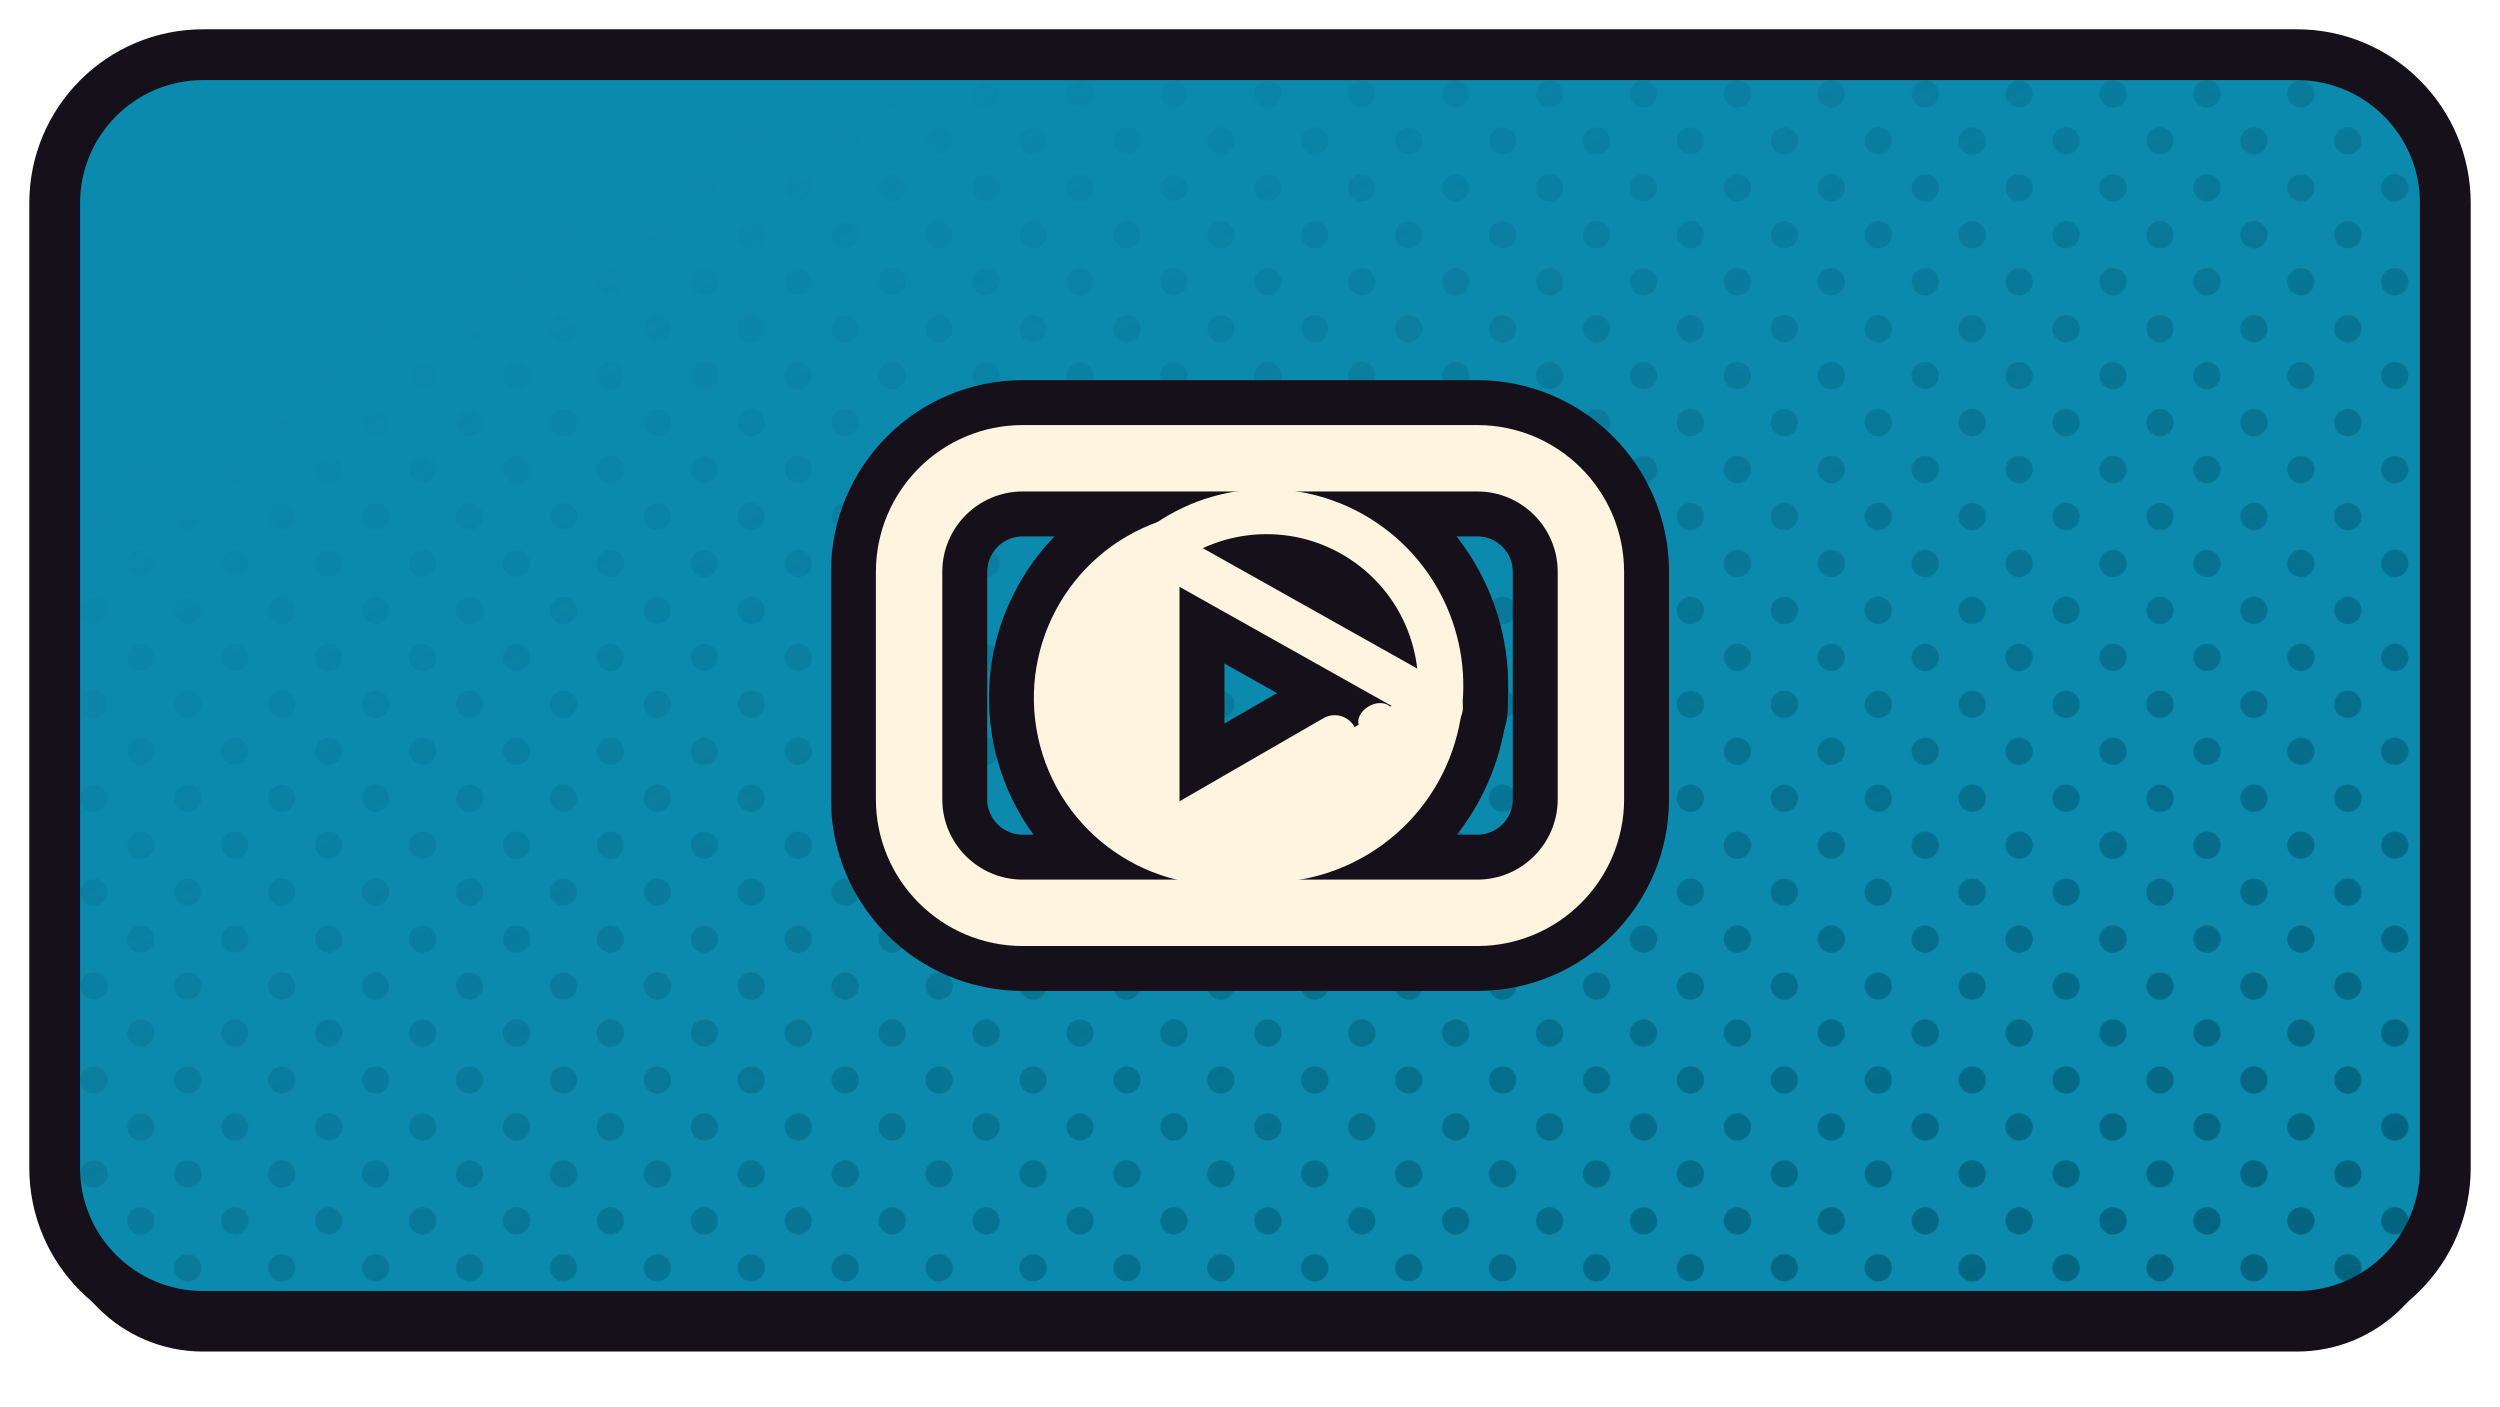
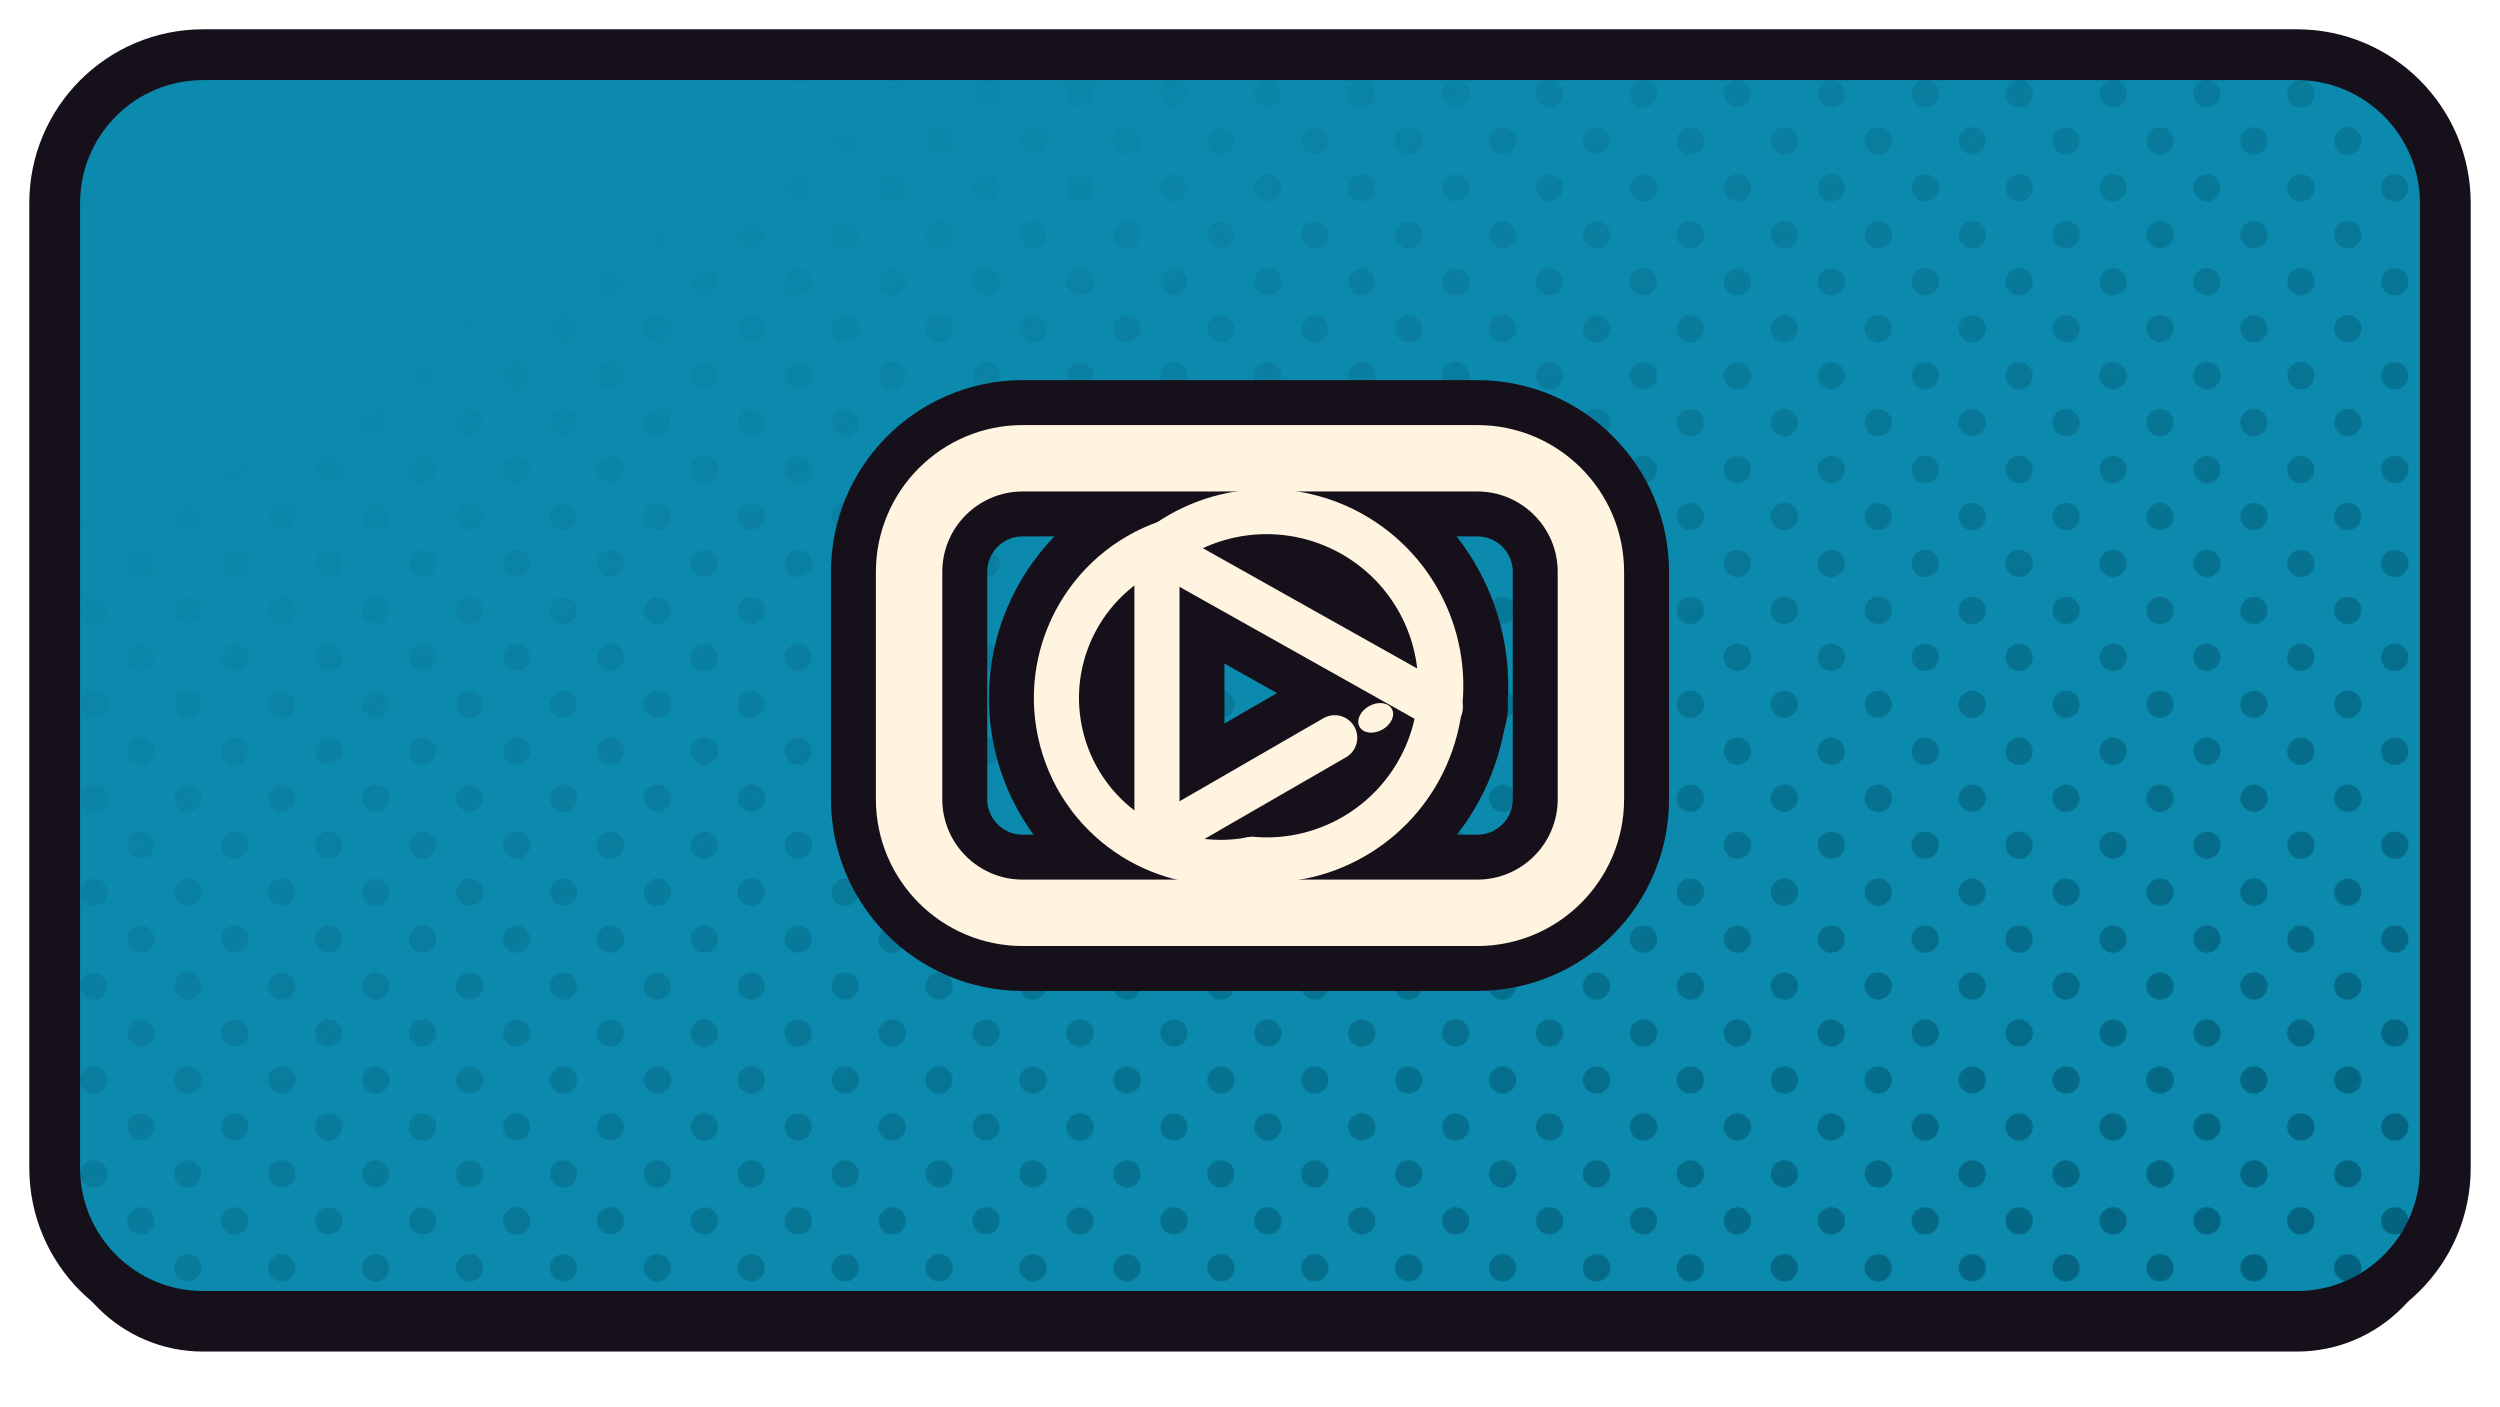
<svg xmlns="http://www.w3.org/2000/svg" xmlns:xlink="http://www.w3.org/1999/xlink" width="1280" height="720" viewBox="0 0 1280 720">
  <defs>
    <path id="ftizentube" d="M 104 28 H 1176 A 76 76 0 0 1 1252 104 V 598 A 76 76 0 0 1 1176 674 H 104 A 76 76 0 0 1 28 598 V 104 A 76 76 0 0 1 104 28 Z" />
    <clipPath id="cptizentube">
      <use href="#ftizentube" xlink:href="#ftizentube" />
    </clipPath>
    <pattern id="httizentube" width="34.0" height="34.0" patternUnits="userSpaceOnUse" patternTransform="rotate(45)">
      <circle cx="17.00" cy="17.00" r="7.0" fill="#025F7A" />
    </pattern>
    <linearGradient id="hgtizentube" x1="0" y1="0" x2="1" y2="1">
      <stop offset="0.18" stop-color="#000000" />
      <stop offset="0.62" stop-color="#8A8A8A" />
      <stop offset="1" stop-color="#FFFFFF" />
    </linearGradient>
    <mask id="hmtizentube">
      <rect x="0" y="0" width="1280" height="720" fill="url(#hgtizentube)" />
    </mask>
  </defs>
  <use href="#ftizentube" xlink:href="#ftizentube" fill="#151019" transform="translate(0,18)" />
  <use href="#ftizentube" xlink:href="#ftizentube" fill="#0C8AAE" />
  <g clip-path="url(#cptizentube)">
    <rect width="1280" height="720" fill="url(#httizentube)" mask="url(#hmtizentube)" />
  </g>
  <use href="#ftizentube" xlink:href="#ftizentube" fill="none" stroke="#151019" stroke-width="26" stroke-linejoin="round" />
  <g transform="translate(640.0,351.0)">
    <g transform="scale(0.90909) translate(-256.00,-256.00)">
-       <path d="M 203.6 178.7 A 92.5 92.5 0 0 0 203.6 347.4 Z" fill="#151019" stroke="#151019" stroke-width="50.60" stroke-linecap="round" stroke-linejoin="round" />
-       <path d="M 203.6 343.3 L 348.1 260.3 L 363.2 268.3 A 98.1 98.1 0 0 1 257.3 353.9 A 92.5 92.5 0 0 1 203.6 347.4 Z" fill="#151019" stroke="#151019" stroke-width="50.60" stroke-linecap="round" stroke-linejoin="round" />
      <rect x="64" y="128" width="384" height="256" rx="64" fill="none" stroke="#151019" stroke-width="88.00" stroke-linecap="round" stroke-linejoin="round" />
      <path d="M 209.6 175.4 A 98.1 98.1 0 1 1 257.3 353.9" fill="none" stroke="#151019" stroke-width="76.01" stroke-linecap="round" stroke-linejoin="round" />
      <path d="M 209.6 175.4 A 92.6 92.6 0 0 0 257.3 353.9" fill="none" stroke="#151019" stroke-width="76.01" stroke-linecap="round" stroke-linejoin="round" />
      <path d="M 203.6 178.7 L 203.6 333.2" fill="none" stroke="#151019" stroke-width="76.01" stroke-linecap="round" stroke-linejoin="round" />
      <path d="M 203.6 178.7 L 363.2 268.3" fill="none" stroke="#151019" stroke-width="76.01" stroke-linecap="round" stroke-linejoin="round" />
      <path d="M 217.1 335.4 L 303.7 285.4" fill="none" stroke="#151019" stroke-width="76.01" stroke-linecap="round" stroke-linejoin="round" />
      <ellipse cx="326.8" cy="274.2" rx="10.4" ry="7.6" transform="rotate(-28.9 326.8 274.2)" fill="#151019" stroke="#151019" stroke-width="50.60" stroke-linecap="round" stroke-linejoin="round" />
-       <path d="M 203.6 178.7 A 92.5 92.5 0 0 0 203.6 347.4 Z" fill="#FFF4E0" stroke="none" />
-       <path d="M 203.6 343.3 L 348.1 260.3 L 363.2 268.3 A 98.1 98.1 0 0 1 257.3 353.9 A 92.5 92.5 0 0 1 203.6 347.4 Z" fill="#FFF4E0" stroke="none" />
      <rect x="64" y="128" width="384" height="256" rx="64" fill="none" stroke="#FFF4E0" stroke-width="37.40" stroke-linecap="round" stroke-linejoin="round" />
      <path d="M 209.6 175.4 A 98.1 98.1 0 1 1 257.3 353.9" fill="none" stroke="#FFF4E0" stroke-width="25.41" stroke-linecap="round" stroke-linejoin="round" />
      <path d="M 209.6 175.4 A 92.6 92.6 0 0 0 257.3 353.9" fill="none" stroke="#FFF4E0" stroke-width="25.41" stroke-linecap="round" stroke-linejoin="round" />
      <path d="M 203.6 178.7 L 203.6 333.2" fill="none" stroke="#FFF4E0" stroke-width="25.41" stroke-linecap="round" stroke-linejoin="round" />
      <path d="M 203.6 178.7 L 363.2 268.3" fill="none" stroke="#FFF4E0" stroke-width="25.41" stroke-linecap="round" stroke-linejoin="round" />
      <path d="M 217.1 335.4 L 303.7 285.4" fill="none" stroke="#FFF4E0" stroke-width="25.41" stroke-linecap="round" stroke-linejoin="round" />
      <ellipse cx="326.8" cy="274.2" rx="10.4" ry="7.6" transform="rotate(-28.9 326.8 274.2)" fill="#FFF4E0" stroke="none" />
    </g>
  </g>
</svg>
